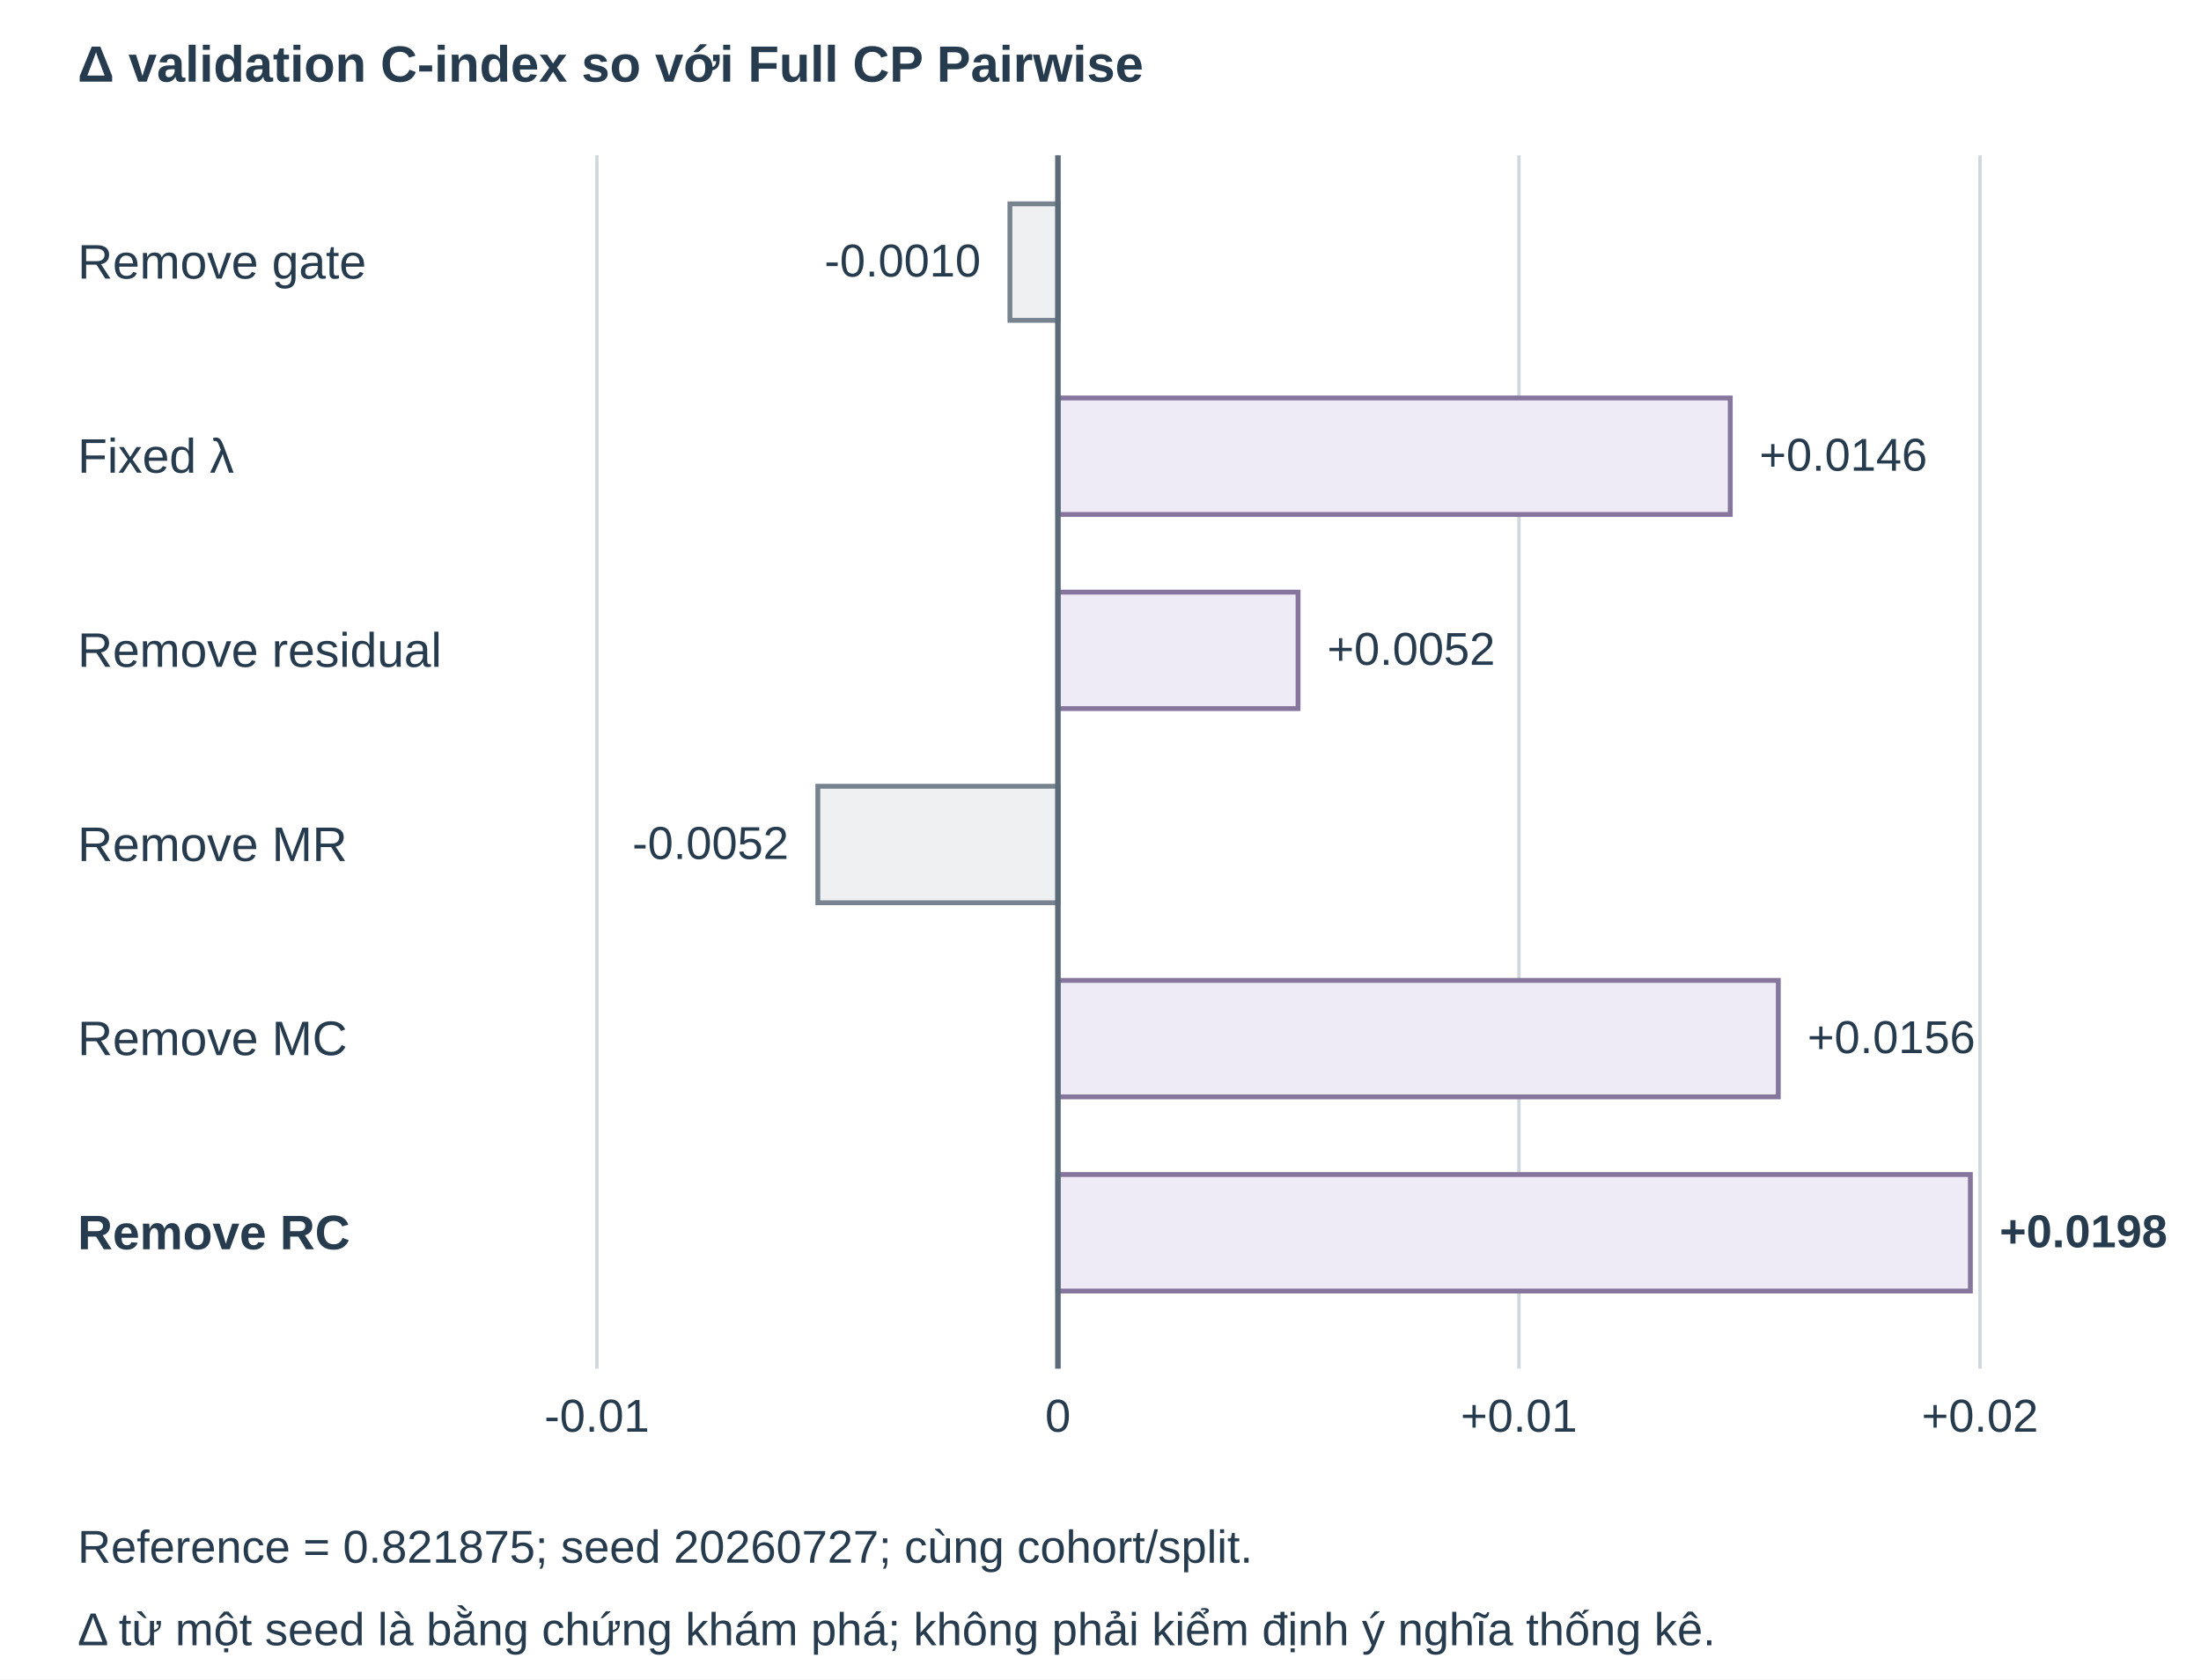
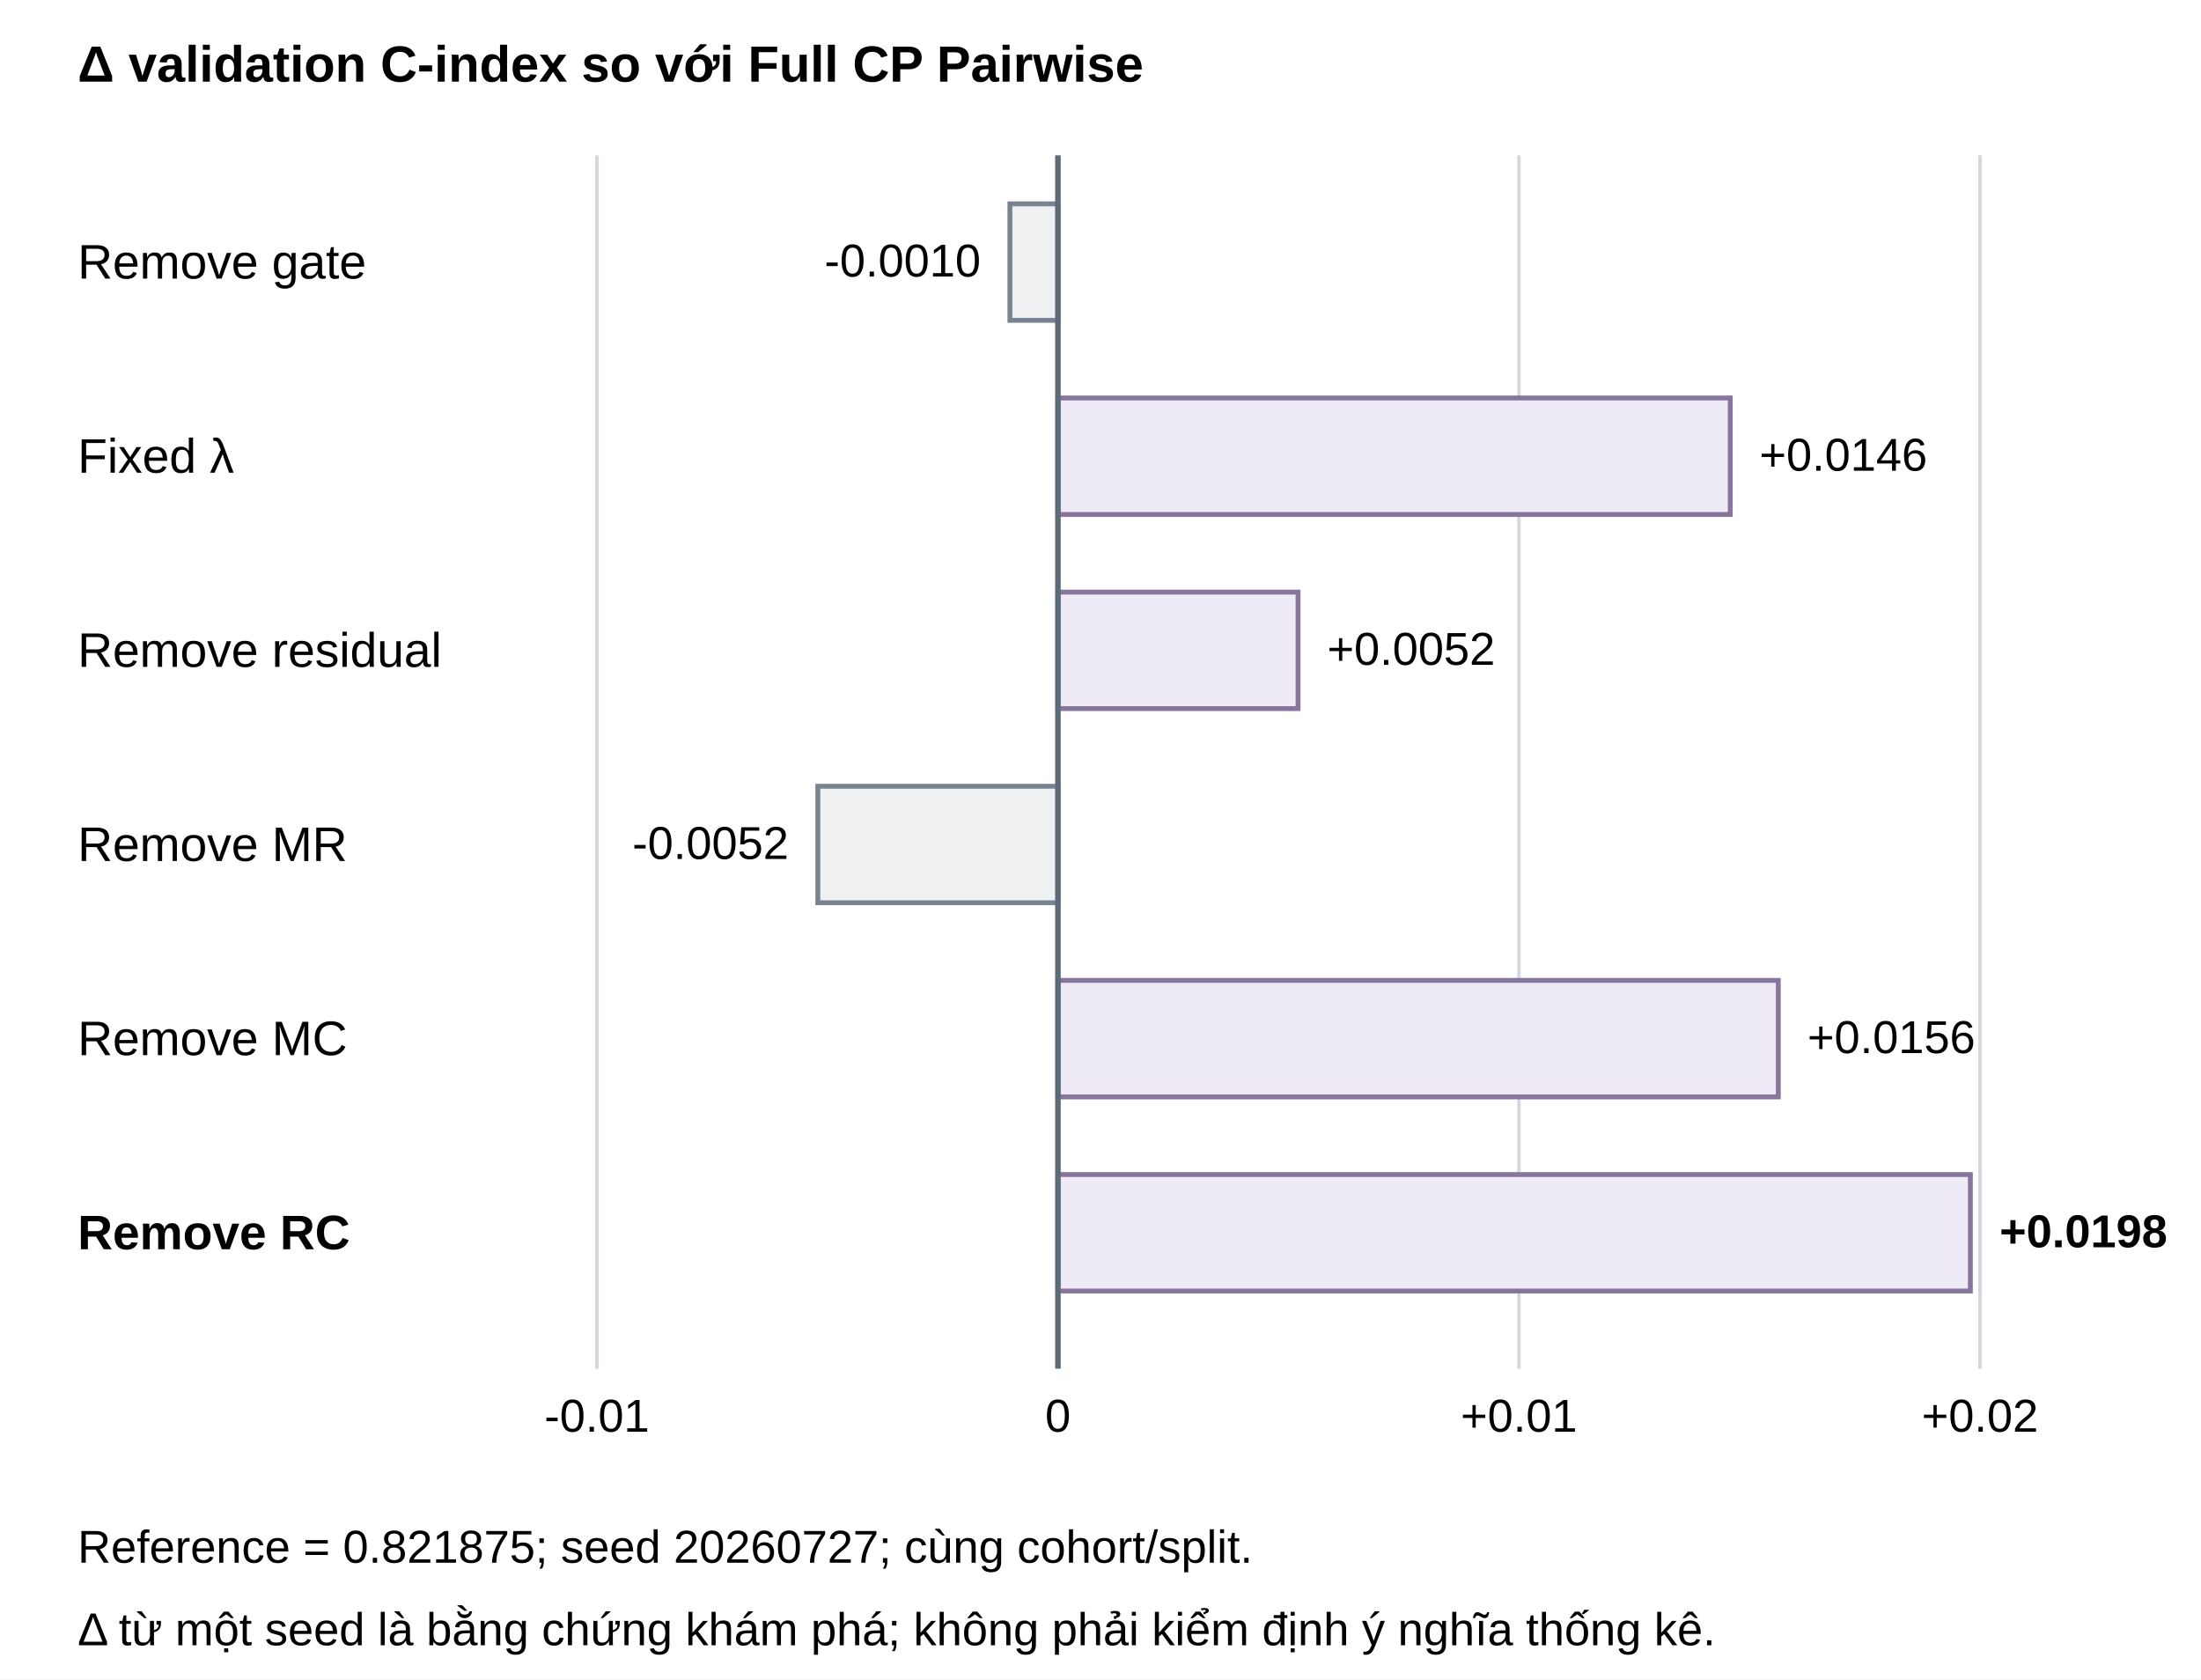
<svg xmlns="http://www.w3.org/2000/svg" width="160mm" height="122.061mm" viewBox="0 0 453.543 346">
  <rect width="100%" height="100%" fill="white" />
-   <text x="16" y="16.82" font-family="Arial, DejaVu Sans, sans-serif" font-size="10.5" font-weight="700" text-anchor="start" fill="#263B4D">Δ validation C-index so với Full CP Pairwise</text>
+   <text x="16" y="16.82" font-family="Arial, DejaVu Sans, sans-serif" font-size="10.5" font-weight="700" text-anchor="start" fill="#000000">Δ validation C-index so với Full CP Pairwise</text>
  <polyline points="123.0,32 123.0,282" fill="none" stroke="#D0D7DD" stroke-width="0.7" stroke-linejoin="round" />
-   <text x="123.0" y="294.98" font-family="Arial, DejaVu Sans, sans-serif" font-size="9.5" font-weight="400" text-anchor="middle" fill="#263B4D">-0.01</text>
+   <text x="123.0" y="294.98" font-family="Arial, DejaVu Sans, sans-serif" font-size="9.5" font-weight="400" text-anchor="middle" fill="#000000">-0.01</text>
  <polyline points="218,32 218,282" fill="none" stroke="#D0D7DD" stroke-width="0.7" stroke-linejoin="round" />
-   <text x="218" y="294.98" font-family="Arial, DejaVu Sans, sans-serif" font-size="9.5" font-weight="400" text-anchor="middle" fill="#263B4D">0</text>
+   <text x="218" y="294.98" font-family="Arial, DejaVu Sans, sans-serif" font-size="9.5" font-weight="400" text-anchor="middle" fill="#000000">0</text>
  <polyline points="313.0,32 313.0,282" fill="none" stroke="#D0D7DD" stroke-width="0.7" stroke-linejoin="round" />
-   <text x="313.0" y="294.98" font-family="Arial, DejaVu Sans, sans-serif" font-size="9.5" font-weight="400" text-anchor="middle" fill="#263B4D">+0.01</text>
+   <text x="313.0" y="294.98" font-family="Arial, DejaVu Sans, sans-serif" font-size="9.5" font-weight="400" text-anchor="middle" fill="#000000">+0.01</text>
  <polyline points="408.0,32 408.0,282" fill="none" stroke="#D0D7DD" stroke-width="0.7" stroke-linejoin="round" />
-   <text x="408.0" y="294.98" font-family="Arial, DejaVu Sans, sans-serif" font-size="9.5" font-weight="400" text-anchor="middle" fill="#263B4D">+0.02</text>
-   <text x="16" y="57.4" font-family="Arial, DejaVu Sans, sans-serif" font-size="10" font-weight="400" text-anchor="start" fill="#263B4D">Remove gate</text>
+   <text x="408.0" y="294.98" font-family="Arial, DejaVu Sans, sans-serif" font-size="9.5" font-weight="400" text-anchor="middle" fill="#000000">+0.02</text>
+   <text x="16" y="57.4" font-family="Arial, DejaVu Sans, sans-serif" font-size="10" font-weight="400" text-anchor="start" fill="#000000">Remove gate</text>
  <rect x="208.104" y="42" width="9.896" height="24" rx="0" fill="#EEF0F2" stroke="#77838F" stroke-width="1" />
-   <text x="213.052" y="57.515" font-family="Arial, DejaVu Sans, sans-serif" font-size="9.5" font-weight="700" text-anchor="middle" fill="#263B4D" />
-   <text x="202.104" y="56.98" font-family="Arial, DejaVu Sans, sans-serif" font-size="9.5" font-weight="400" text-anchor="end" fill="#263B4D">-0.0010</text>
-   <text x="16" y="97.4" font-family="Arial, DejaVu Sans, sans-serif" font-size="10" font-weight="400" text-anchor="start" fill="#263B4D">Fixed λ</text>
+   <text x="213.052" y="57.515" font-family="Arial, DejaVu Sans, sans-serif" font-size="9.5" font-weight="700" text-anchor="middle" fill="#000000" />
+   <text x="202.104" y="56.98" font-family="Arial, DejaVu Sans, sans-serif" font-size="9.5" font-weight="400" text-anchor="end" fill="#000000">-0.0010</text>
+   <text x="16" y="97.4" font-family="Arial, DejaVu Sans, sans-serif" font-size="10" font-weight="400" text-anchor="start" fill="#000000">Fixed λ</text>
  <rect x="218" y="82" width="138.542" height="24" rx="0" fill="#EEEAF6" stroke="#86759D" stroke-width="1" />
-   <text x="287.271" y="97.515" font-family="Arial, DejaVu Sans, sans-serif" font-size="9.5" font-weight="700" text-anchor="middle" fill="#263B4D" />
-   <text x="362.542" y="96.98" font-family="Arial, DejaVu Sans, sans-serif" font-size="9.5" font-weight="400" text-anchor="start" fill="#263B4D">+0.0146</text>
-   <text x="16" y="137.4" font-family="Arial, DejaVu Sans, sans-serif" font-size="10" font-weight="400" text-anchor="start" fill="#263B4D">Remove residual</text>
+   <text x="287.271" y="97.515" font-family="Arial, DejaVu Sans, sans-serif" font-size="9.5" font-weight="700" text-anchor="middle" fill="#000000" />
+   <text x="362.542" y="96.98" font-family="Arial, DejaVu Sans, sans-serif" font-size="9.5" font-weight="400" text-anchor="start" fill="#000000">+0.0146</text>
+   <text x="16" y="137.4" font-family="Arial, DejaVu Sans, sans-serif" font-size="10" font-weight="400" text-anchor="start" fill="#000000">Remove residual</text>
  <rect x="218" y="122" width="49.479" height="24" rx="0" fill="#EEEAF6" stroke="#86759D" stroke-width="1" />
-   <text x="242.74" y="137.515" font-family="Arial, DejaVu Sans, sans-serif" font-size="9.5" font-weight="700" text-anchor="middle" fill="#263B4D" />
-   <text x="273.479" y="136.98" font-family="Arial, DejaVu Sans, sans-serif" font-size="9.5" font-weight="400" text-anchor="start" fill="#263B4D">+0.0052</text>
-   <text x="16" y="177.4" font-family="Arial, DejaVu Sans, sans-serif" font-size="10" font-weight="400" text-anchor="start" fill="#263B4D">Remove MR</text>
+   <text x="242.74" y="137.515" font-family="Arial, DejaVu Sans, sans-serif" font-size="9.5" font-weight="700" text-anchor="middle" fill="#000000" />
+   <text x="273.479" y="136.98" font-family="Arial, DejaVu Sans, sans-serif" font-size="9.5" font-weight="400" text-anchor="start" fill="#000000">+0.0052</text>
+   <text x="16" y="177.4" font-family="Arial, DejaVu Sans, sans-serif" font-size="10" font-weight="400" text-anchor="start" fill="#000000">Remove MR</text>
  <rect x="168.521" y="162" width="49.479" height="24" rx="0" fill="#EEF0F2" stroke="#77838F" stroke-width="1" />
-   <text x="193.26" y="177.515" font-family="Arial, DejaVu Sans, sans-serif" font-size="9.5" font-weight="700" text-anchor="middle" fill="#263B4D" />
-   <text x="162.521" y="176.98" font-family="Arial, DejaVu Sans, sans-serif" font-size="9.5" font-weight="400" text-anchor="end" fill="#263B4D">-0.0052</text>
-   <text x="16" y="217.4" font-family="Arial, DejaVu Sans, sans-serif" font-size="10" font-weight="400" text-anchor="start" fill="#263B4D">Remove MC</text>
+   <text x="193.26" y="177.515" font-family="Arial, DejaVu Sans, sans-serif" font-size="9.5" font-weight="700" text-anchor="middle" fill="#000000" />
+   <text x="162.521" y="176.98" font-family="Arial, DejaVu Sans, sans-serif" font-size="9.5" font-weight="400" text-anchor="end" fill="#000000">-0.0052</text>
+   <text x="16" y="217.4" font-family="Arial, DejaVu Sans, sans-serif" font-size="10" font-weight="400" text-anchor="start" fill="#000000">Remove MC</text>
  <rect x="218" y="202" width="148.438" height="24" rx="0" fill="#EEEAF6" stroke="#86759D" stroke-width="1" />
-   <text x="292.219" y="217.515" font-family="Arial, DejaVu Sans, sans-serif" font-size="9.5" font-weight="700" text-anchor="middle" fill="#263B4D" />
-   <text x="372.438" y="216.98" font-family="Arial, DejaVu Sans, sans-serif" font-size="9.5" font-weight="400" text-anchor="start" fill="#263B4D">+0.0156</text>
-   <text x="16" y="257.4" font-family="Arial, DejaVu Sans, sans-serif" font-size="10" font-weight="700" text-anchor="start" fill="#263B4D">Remove RC</text>
+   <text x="292.219" y="217.515" font-family="Arial, DejaVu Sans, sans-serif" font-size="9.5" font-weight="700" text-anchor="middle" fill="#000000" />
+   <text x="372.438" y="216.98" font-family="Arial, DejaVu Sans, sans-serif" font-size="9.5" font-weight="400" text-anchor="start" fill="#000000">+0.0156</text>
+   <text x="16" y="257.4" font-family="Arial, DejaVu Sans, sans-serif" font-size="10" font-weight="700" text-anchor="start" fill="#000000">Remove RC</text>
  <rect x="218" y="242" width="188.021" height="24" rx="0" fill="#EEEAF6" stroke="#86759D" stroke-width="1" />
-   <text x="312.01" y="257.515" font-family="Arial, DejaVu Sans, sans-serif" font-size="9.5" font-weight="700" text-anchor="middle" fill="#263B4D" />
-   <text x="412.021" y="256.98" font-family="Arial, DejaVu Sans, sans-serif" font-size="9.5" font-weight="700" text-anchor="start" fill="#263B4D">+0.0198</text>
+   <text x="312.01" y="257.515" font-family="Arial, DejaVu Sans, sans-serif" font-size="9.5" font-weight="700" text-anchor="middle" fill="#000000" />
+   <text x="412.021" y="256.98" font-family="Arial, DejaVu Sans, sans-serif" font-size="9.5" font-weight="700" text-anchor="start" fill="#000000">+0.0198</text>
  <polyline points="218,32 218,282" fill="none" stroke="#5C6B79" stroke-width="1.15" stroke-linejoin="round" />
-   <text x="16" y="321.98" font-family="Arial, DejaVu Sans, sans-serif" font-size="9.5" font-weight="400" text-anchor="start" fill="#263B4D">Reference = 0.821875; seed 20260727; cùng cohort/split.</text>
-   <text x="16" y="338.98" font-family="Arial, DejaVu Sans, sans-serif" font-size="9.5" font-weight="400" text-anchor="start" fill="#263B4D">Δ từ một seed là bằng chứng khám phá; không phải kiểm định ý nghĩa thống kê.</text>
+   <text x="16" y="321.98" font-family="Arial, DejaVu Sans, sans-serif" font-size="9.5" font-weight="400" text-anchor="start" fill="#000000">Reference = 0.821875; seed 20260727; cùng cohort/split.</text>
+   <text x="16" y="338.98" font-family="Arial, DejaVu Sans, sans-serif" font-size="9.5" font-weight="400" text-anchor="start" fill="#000000">Δ từ một seed là bằng chứng khám phá; không phải kiểm định ý nghĩa thống kê.</text>
</svg>
